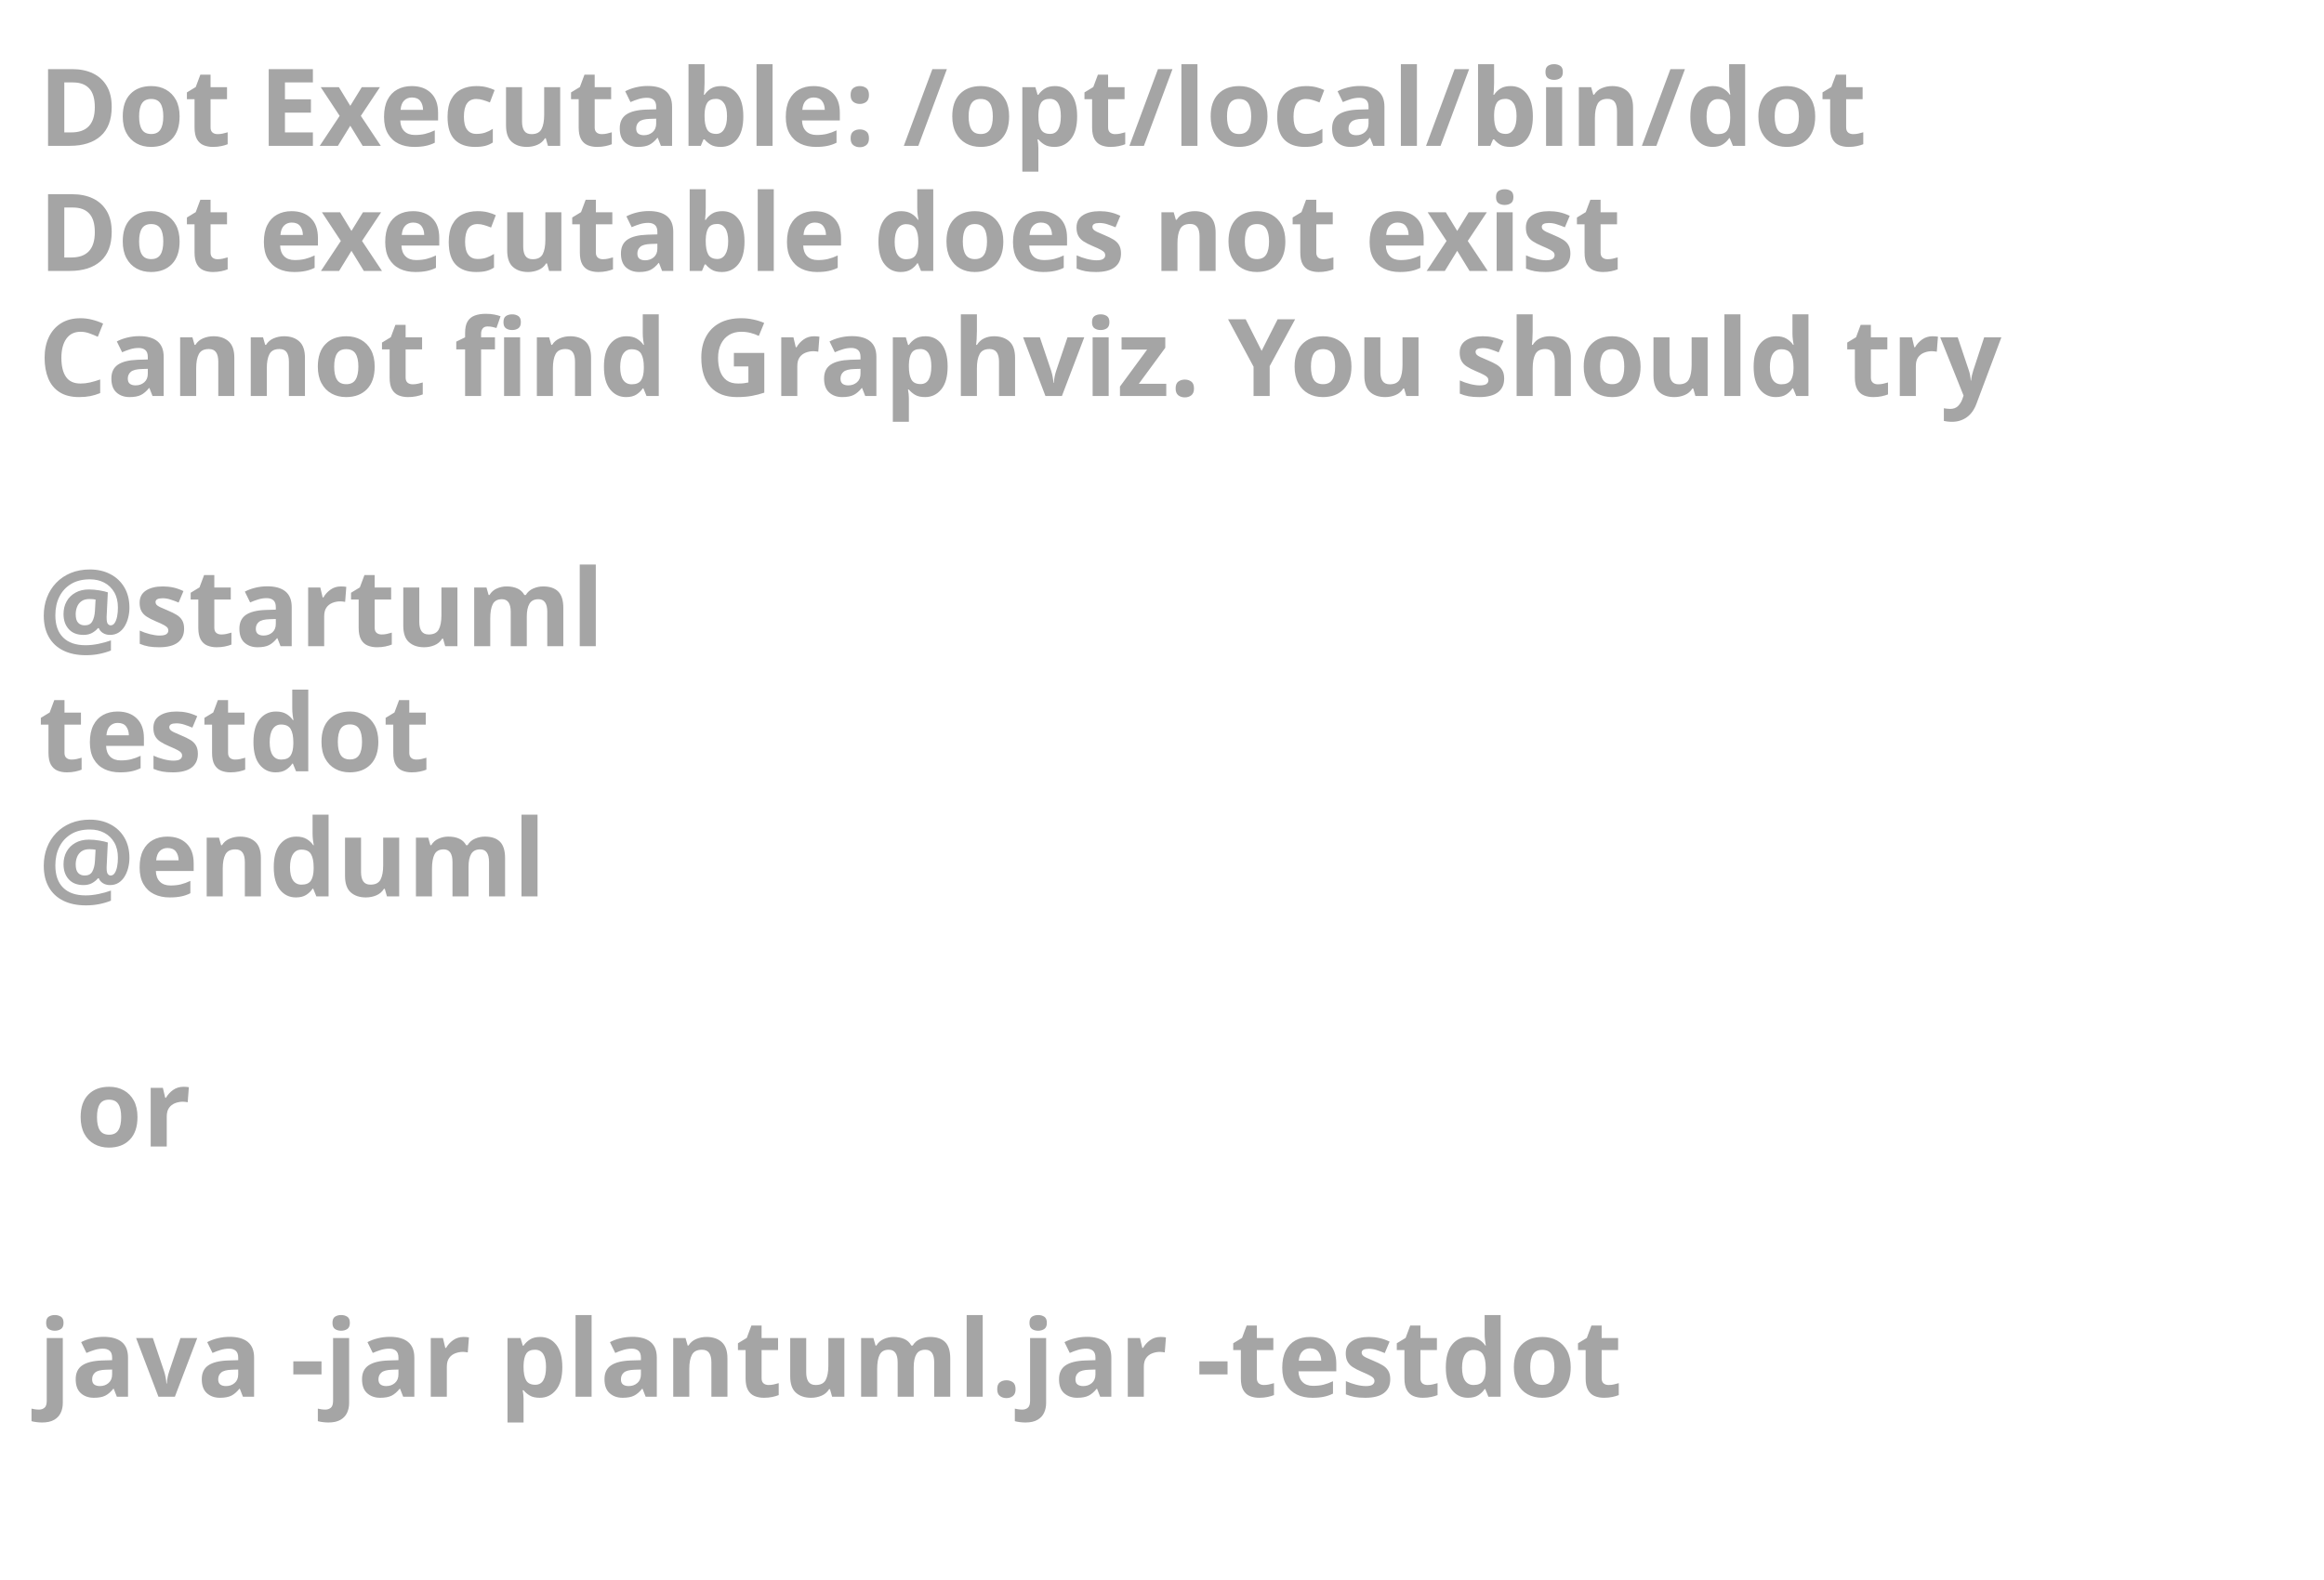
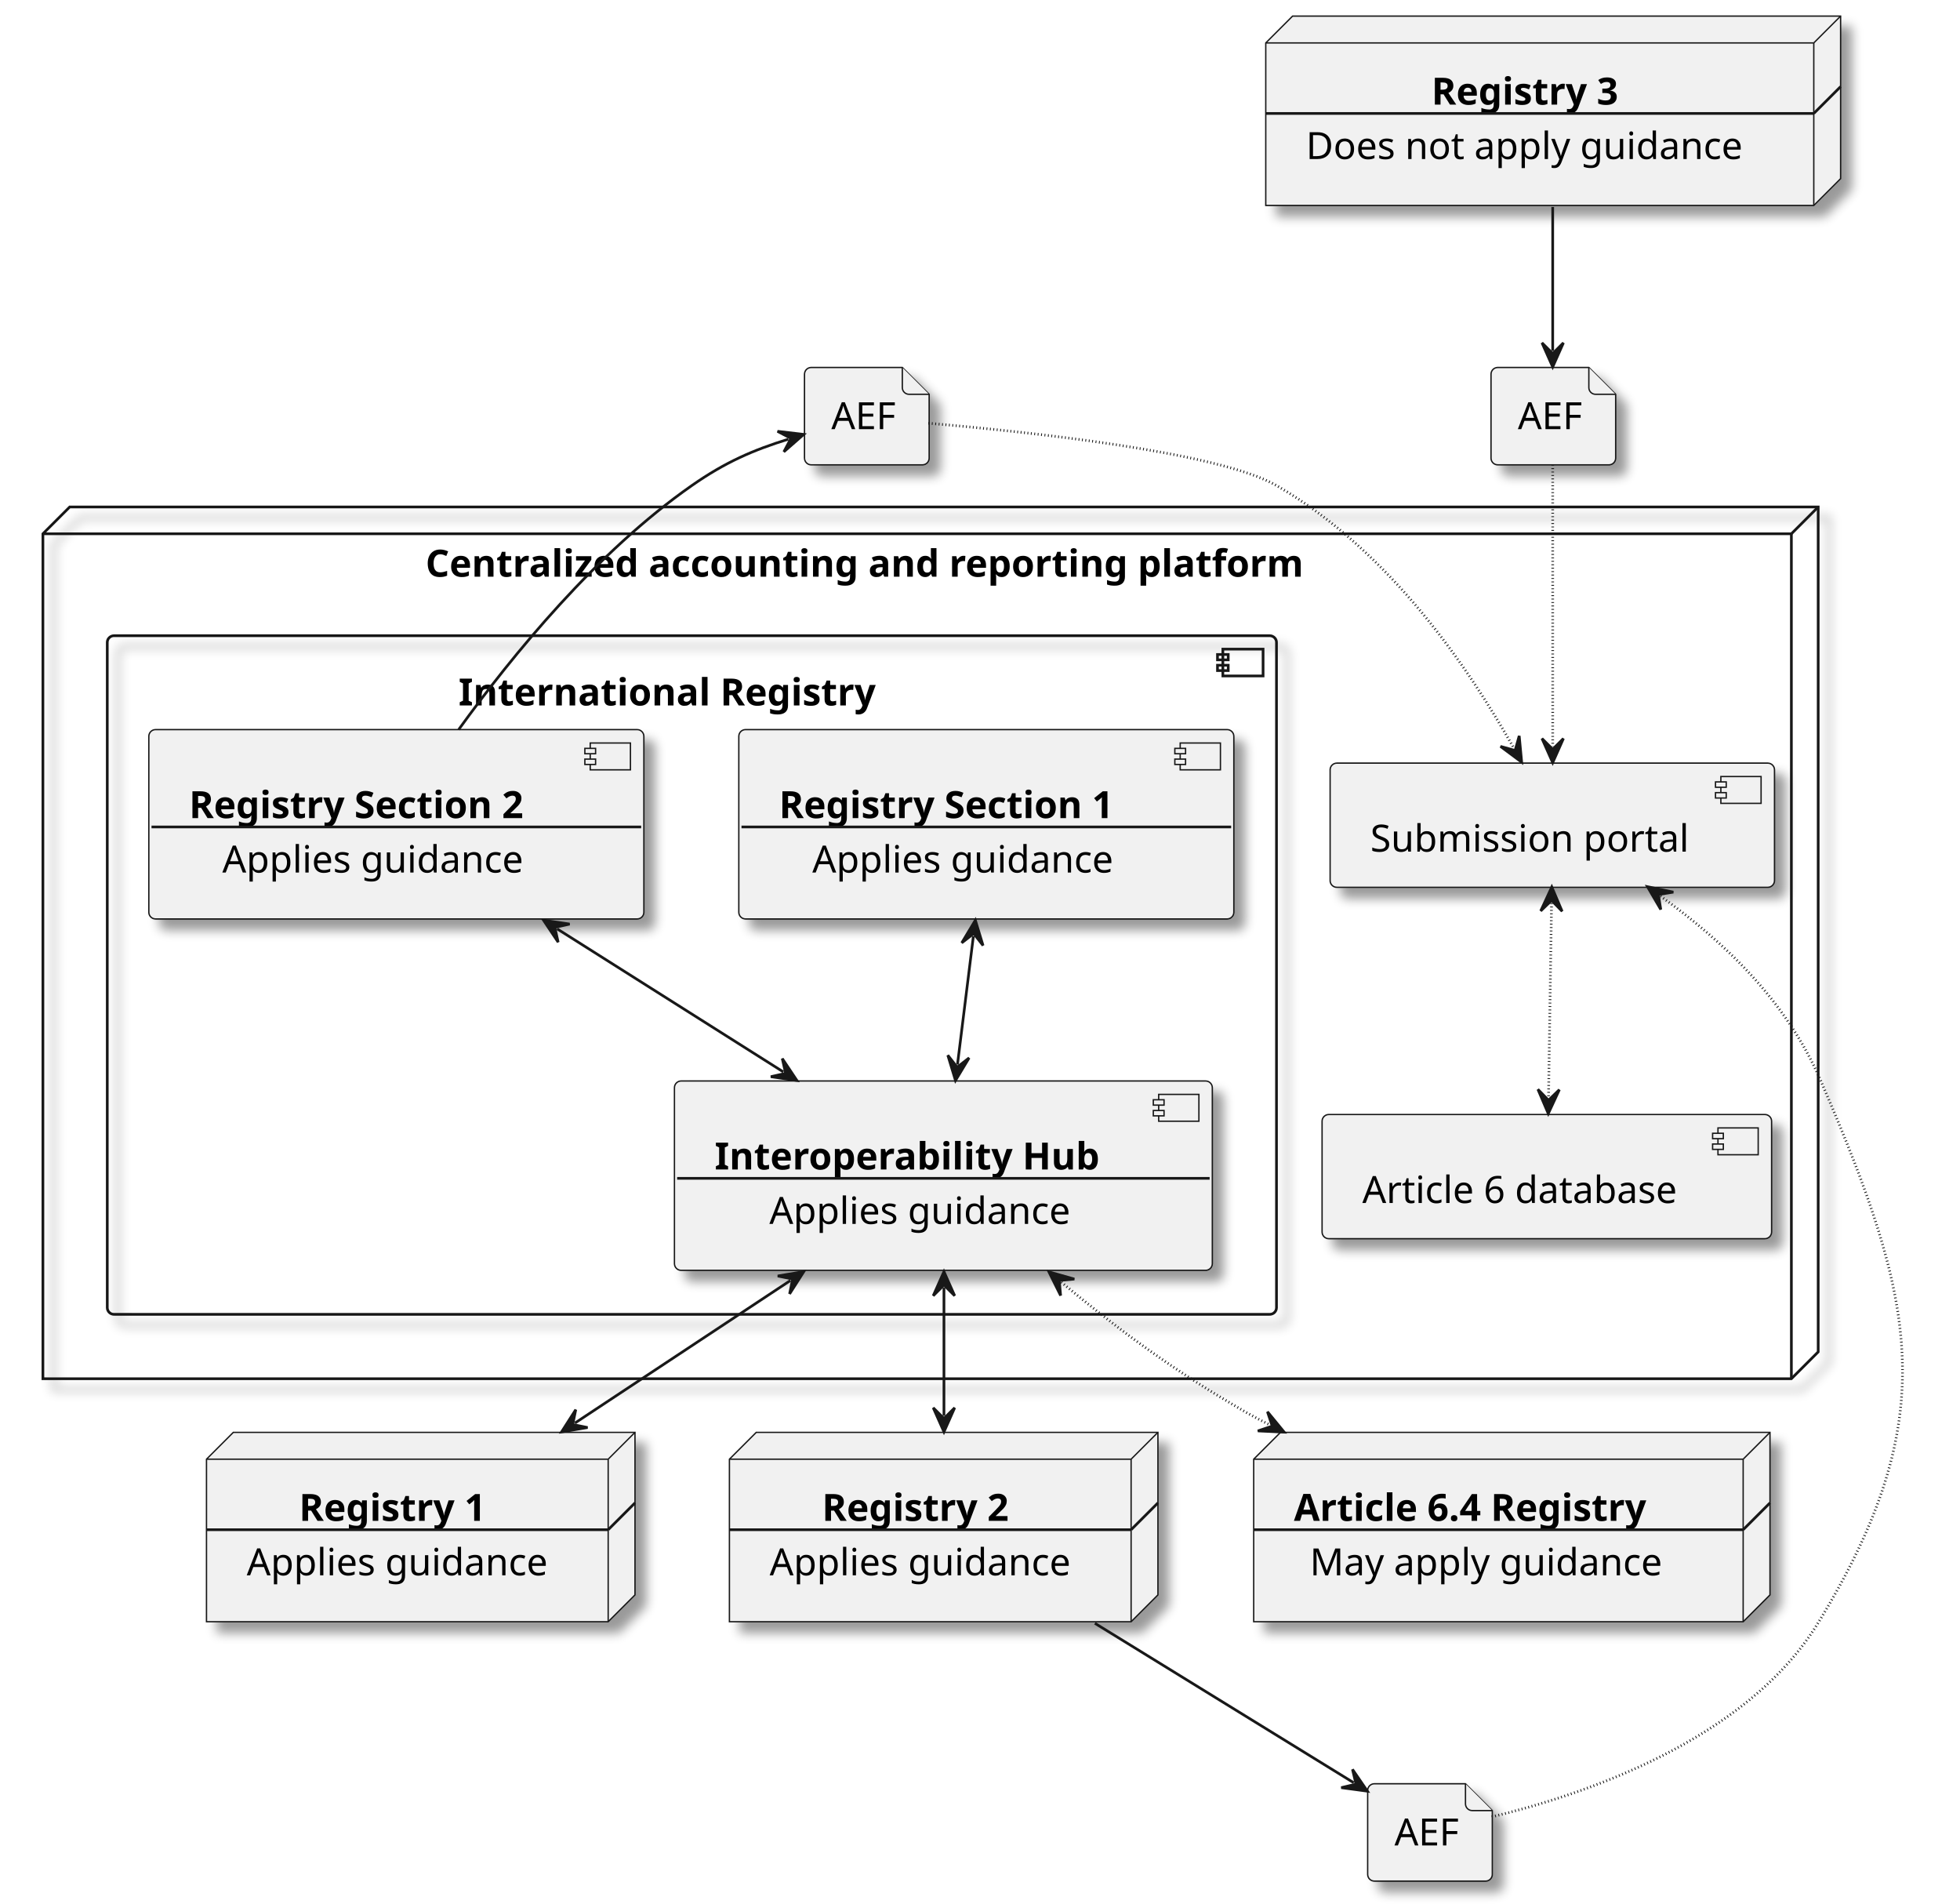
- <svg xmlns="http://www.w3.org/2000/svg" contentStyleType="text/css" data-diagram-type="DESCRIPTION" height="643.75px" preserveAspectRatio="none" style="width:946px;height:643px;background:#FFFFFF;" version="1.1" viewBox="0 0 946 643" width="946.875px" zoomAndPan="magnify">
-   <defs />
+ <svg xmlns="http://www.w3.org/2000/svg" contentStyleType="text/css" data-diagram-type="DESCRIPTION" height="2218.75px" preserveAspectRatio="none" style="width:2284px;height:2218px;background:#FFFFFF;" version="1.1" viewBox="0 0 2284 2218" width="2284.375px" zoomAndPan="magnify">
+   <defs>
+     <filter height="300%" id="fehn1r5ied423" width="300%" x="-1" y="-1">
+       <feGaussianBlur result="blurOut" stdDeviation="6.25" />
+       <feColorMatrix in="blurOut" result="blurOut2" type="matrix" values="0 0 0 0 0 0 0 0 0 0 0 0 0 0 0 0 0 0 .4 0" />
+       <feOffset dx="12.5" dy="12.5" in="blurOut2" result="blurOut3" />
+       <feBlend in="SourceGraphic" in2="blurOut3" mode="normal" />
+     </filter>
+   </defs>
  <g>
-     <text fill="#A5A5A5" font-family="sans-serif" font-size="43.75" font-weight="bold" lengthAdjust="spacing" textLength="827.982" x="15.625" y="59.375">Dot Executable: /opt/local/bin/dot</text>
-     <text fill="#A5A5A5" font-family="sans-serif" font-size="43.75" font-weight="bold" lengthAdjust="spacing" textLength="738.324" x="15.625" y="110.303">Dot executable does not exist</text>
-     <text fill="#A5A5A5" font-family="sans-serif" font-size="43.75" font-weight="bold" lengthAdjust="spacing" textLength="911.209" x="15.625" y="161.231">Cannot find Graphviz. You should try</text>
-     <text fill="#A5A5A5" font-family="sans-serif" font-size="43.75" font-weight="bold" lengthAdjust="spacing" textLength="15.231" x="15.625" y="212.158"> </text>
-     <text fill="#A5A5A5" font-family="sans-serif" font-size="43.75" font-weight="bold" lengthAdjust="spacing" textLength="254.446" x="15.625" y="263.086">@startuml</text>
-     <text fill="#A5A5A5" font-family="sans-serif" font-size="43.75" font-weight="bold" lengthAdjust="spacing" textLength="179.828" x="15.625" y="314.014">testdot</text>
-     <text fill="#A5A5A5" font-family="sans-serif" font-size="43.75" font-weight="bold" lengthAdjust="spacing" textLength="227.615" x="15.625" y="364.941">@enduml</text>
-     <text fill="#A5A5A5" font-family="sans-serif" font-size="43.75" font-weight="bold" lengthAdjust="spacing" textLength="15.231" x="15.625" y="415.869"> </text>
-     <text fill="#A5A5A5" font-family="sans-serif" font-size="43.75" font-weight="bold" lengthAdjust="spacing" textLength="51.633" x="30.856" y="466.797">or</text>
-     <text fill="#A5A5A5" font-family="sans-serif" font-size="43.75" font-weight="bold" lengthAdjust="spacing" textLength="15.231" x="15.625" y="517.725"> </text>
-     <text fill="#A5A5A5" font-family="sans-serif" font-size="43.75" font-weight="bold" lengthAdjust="spacing" textLength="732.834" x="15.625" y="568.652">java -jar plantuml.jar -testdot</text>
-     <text fill="#A5A5A5" font-family="sans-serif" font-size="43.75" font-weight="bold" lengthAdjust="spacing" textLength="15.231" x="15.625" y="619.58"> </text>
+     <g id="cluster_Centralized accounting and reporting platform">
+       <polygon fill="transparent" filter="url(#fehn1r5ied423)" points="50,621.875,81.25,590.625,2118.75,590.625,2118.75,1575,2087.5,1606.25,50,1606.25,50,621.875" style="stroke:#181818;stroke-width:3.125;" />
+       <line style="stroke:#181818;stroke-width:3.125;" x1="2087.5" x2="2118.75" y1="621.875" y2="590.625" />
+       <line style="stroke:#181818;stroke-width:3.125;" x1="50" x2="2087.5" y1="621.875" y2="621.875" />
+       <line style="stroke:#181818;stroke-width:3.125;" x1="2087.5" x2="2087.5" y1="621.875" y2="1606.25" />
+       <text fill="#000000" font-family="sans-serif" font-size="43.75" font-weight="bold" lengthAdjust="spacing" textLength="1151.984" x="495.883" y="671.86">Centralized accounting and reporting platform</text>
+     </g>
+     <g id="cluster_International Registry">
+       <rect fill="transparent" filter="url(#fehn1r5ied423)" height="790.625" rx="7.812" ry="7.812" style="stroke:#181818;stroke-width:3.125;" width="1362.5" x="125" y="740.625" />
+       <rect fill="transparent" height="31.25" style="stroke:#181818;stroke-width:3.125;" width="46.875" x="1425" y="756.25" />
+       <rect fill="transparent" height="6.25" style="stroke:#181818;stroke-width:3.125;" width="12.5" x="1418.75" y="762.5" />
+       <rect fill="transparent" height="6.25" style="stroke:#181818;stroke-width:3.125;" width="12.5" x="1418.75" y="775" />
+       <text fill="#000000" font-family="sans-serif" font-size="43.75" font-weight="bold" lengthAdjust="spacing" textLength="543.842" x="534.329" y="821.86">International Registry</text>
+     </g>
+     <g id="elem_sp">
+       <rect fill="#F1F1F1" filter="url(#fehn1r5ied423)" height="144.678" rx="7.812" ry="7.812" style="stroke:#181818;stroke-width:1.562;" width="517.831" x="1550" y="889.062" />
+       <rect fill="#F1F1F1" height="31.25" style="stroke:#181818;stroke-width:1.562;" width="46.875" x="2005.331" y="904.688" />
+       <rect fill="#F1F1F1" height="6.25" style="stroke:#181818;stroke-width:1.562;" width="12.5" x="1999.081" y="910.938" />
+       <rect fill="#F1F1F1" height="6.25" style="stroke:#181818;stroke-width:1.562;" width="12.5" x="1999.081" y="923.438" />
+       <text fill="#000000" font-family="sans-serif" font-size="43.75" lengthAdjust="spacing" textLength="392.831" x="1596.875" y="992.172">Submission portal</text>
+     </g>
+     <g id="elem_db">
+       <rect fill="#F1F1F1" filter="url(#fehn1r5ied423)" height="144.678" rx="7.812" ry="7.812" style="stroke:#181818;stroke-width:1.562;" width="523.834" x="1540.625" y="1298.438" />
+       <rect fill="#F1F1F1" height="31.25" style="stroke:#181818;stroke-width:1.562;" width="46.875" x="2001.959" y="1314.062" />
+       <rect fill="#F1F1F1" height="6.25" style="stroke:#181818;stroke-width:1.562;" width="12.5" x="1995.709" y="1320.312" />
+       <rect fill="#F1F1F1" height="6.25" style="stroke:#181818;stroke-width:1.562;" width="12.5" x="1995.709" y="1332.812" />
+       <text fill="#000000" font-family="sans-serif" font-size="43.75" lengthAdjust="spacing" textLength="398.834" x="1587.5" y="1401.547">Article 6 database</text>
+     </g>
+     <g id="elem_h">
+       <rect fill="#F1F1F1" filter="url(#fehn1r5ied423)" height="220.606" rx="7.812" ry="7.812" style="stroke:#181818;stroke-width:1.562;" width="626.779" x="785.938" y="1259.375" />
+       <rect fill="#F1F1F1" height="31.25" style="stroke:#181818;stroke-width:1.562;" width="46.875" x="1350.217" y="1275" />
+       <rect fill="#F1F1F1" height="6.25" style="stroke:#181818;stroke-width:1.562;" width="12.5" x="1343.967" y="1281.25" />
+       <rect fill="#F1F1F1" height="6.25" style="stroke:#181818;stroke-width:1.562;" width="12.5" x="1343.967" y="1293.75" />
+       <text fill="#000000" font-family="sans-serif" font-size="43.75" font-weight="bold" lengthAdjust="spacing" textLength="501.779" x="832.812" y="1362.485">Interoperability Hub</text>
+       <line style="stroke:#181818;stroke-width:3.125;" x1="789.062" x2="1409.592" y1="1372.803" y2="1372.803" />
+       <text fill="#000000" font-family="sans-serif" font-size="43.75" lengthAdjust="spacing" textLength="374.332" x="896.536" y="1425.912">Applies guidance</text>
+     </g>
+     <g id="elem_rs1">
+       <rect fill="#F1F1F1" filter="url(#fehn1r5ied423)" height="220.606" rx="7.812" ry="7.812" style="stroke:#181818;stroke-width:1.562;" width="576.856" x="860.938" y="850" />
+       <rect fill="#F1F1F1" height="31.25" style="stroke:#181818;stroke-width:1.562;" width="46.875" x="1375.293" y="865.625" />
+       <rect fill="#F1F1F1" height="6.25" style="stroke:#181818;stroke-width:1.562;" width="12.5" x="1369.043" y="871.875" />
+       <rect fill="#F1F1F1" height="6.25" style="stroke:#181818;stroke-width:1.562;" width="12.5" x="1369.043" y="884.375" />
+       <text fill="#000000" font-family="sans-serif" font-size="43.75" font-weight="bold" lengthAdjust="spacing" textLength="451.856" x="907.812" y="953.11">Registry Section 1</text>
+       <line style="stroke:#181818;stroke-width:3.125;" x1="864.062" x2="1434.668" y1="963.428" y2="963.428" />
+       <text fill="#000000" font-family="sans-serif" font-size="43.75" lengthAdjust="spacing" textLength="374.332" x="946.574" y="1016.538">Applies guidance</text>
+     </g>
+     <g id="elem_rs2">
+       <rect fill="#F1F1F1" filter="url(#fehn1r5ied423)" height="220.606" rx="7.812" ry="7.812" style="stroke:#181818;stroke-width:1.562;" width="576.856" x="173.438" y="850" />
+       <rect fill="#F1F1F1" height="31.25" style="stroke:#181818;stroke-width:1.562;" width="46.875" x="687.793" y="865.625" />
+       <rect fill="#F1F1F1" height="6.25" style="stroke:#181818;stroke-width:1.562;" width="12.5" x="681.543" y="871.875" />
+       <rect fill="#F1F1F1" height="6.25" style="stroke:#181818;stroke-width:1.562;" width="12.5" x="681.543" y="884.375" />
+       <text fill="#000000" font-family="sans-serif" font-size="43.75" font-weight="bold" lengthAdjust="spacing" textLength="451.856" x="220.312" y="953.11">Registry Section 2</text>
+       <line style="stroke:#181818;stroke-width:3.125;" x1="176.562" x2="747.168" y1="963.428" y2="963.428" />
+       <text fill="#000000" font-family="sans-serif" font-size="43.75" lengthAdjust="spacing" textLength="374.332" x="259.074" y="1016.538">Applies guidance</text>
+     </g>
+     <g id="elem_aef2">
+       <path d="M1593.75,2085.938 L1593.75,2183.74 A7.812,7.812 0 0 0 1601.562,2191.553 L1731.174,2191.553 A7.812,7.812 0 0 0 1738.986,2183.74 L1738.986,2109.375 L1707.736,2078.125 L1601.562,2078.125 A7.812,7.812 0 0 0 1593.75,2085.938 " fill="#F1F1F1" filter="url(#fehn1r5ied423)" style="stroke:#181818;stroke-width:1.562;" />
+       <path d="M1707.736,2078.125 L1707.736,2101.562 A7.812,7.812 0 0 0 1715.549,2109.375 L1738.986,2109.375 " fill="#F1F1F1" style="stroke:#181818;stroke-width:1.562;" />
+       <text fill="#000000" font-family="sans-serif" font-size="43.75" lengthAdjust="spacing" textLength="82.736" x="1625" y="2149.985">AEF</text>
+     </g>
+     <g id="elem_aef3">
+       <path d="M1737.5,435.938 L1737.5,533.74 A7.812,7.812 0 0 0 1745.312,541.553 L1874.924,541.553 A7.812,7.812 0 0 0 1882.736,533.74 L1882.736,459.375 L1851.486,428.125 L1745.312,428.125 A7.812,7.812 0 0 0 1737.5,435.938 " fill="#F1F1F1" filter="url(#fehn1r5ied423)" style="stroke:#181818;stroke-width:1.562;" />
+       <path d="M1851.486,428.125 L1851.486,451.562 A7.812,7.812 0 0 0 1859.299,459.375 L1882.736,459.375 " fill="#F1F1F1" style="stroke:#181818;stroke-width:1.562;" />
+       <text fill="#000000" font-family="sans-serif" font-size="43.75" lengthAdjust="spacing" textLength="82.736" x="1768.75" y="499.985">AEF</text>
+     </g>
+     <g id="elem_aef5">
+       <path d="M937.5,435.938 L937.5,533.74 A7.812,7.812 0 0 0 945.312,541.553 L1074.924,541.553 A7.812,7.812 0 0 0 1082.736,533.74 L1082.736,459.375 L1051.486,428.125 L945.312,428.125 A7.812,7.812 0 0 0 937.5,435.938 " fill="#F1F1F1" filter="url(#fehn1r5ied423)" style="stroke:#181818;stroke-width:1.562;" />
+       <path d="M1051.486,428.125 L1051.486,451.562 A7.812,7.812 0 0 0 1059.299,459.375 L1082.736,459.375 " fill="#F1F1F1" style="stroke:#181818;stroke-width:1.562;" />
+       <text fill="#000000" font-family="sans-serif" font-size="43.75" lengthAdjust="spacing" textLength="82.736" x="968.75" y="499.985">AEF</text>
+     </g>
+     <g id="elem_r1">
+       <polygon fill="#F1F1F1" filter="url(#fehn1r5ied423)" points="240.625,1700,271.875,1668.75,739.957,1668.75,739.957,1858.105,708.707,1889.355,240.625,1889.355,240.625,1700" style="stroke:#181818;stroke-width:1.562;" />
+       <line style="stroke:#181818;stroke-width:1.562;" x1="708.707" x2="739.957" y1="1700" y2="1668.75" />
+       <line style="stroke:#181818;stroke-width:1.562;" x1="240.625" x2="708.707" y1="1700" y2="1700" />
+       <line style="stroke:#181818;stroke-width:1.562;" x1="708.707" x2="708.707" y1="1700" y2="1889.355" />
+       <text fill="#000000" font-family="sans-serif" font-size="43.75" font-weight="bold" lengthAdjust="spacing" textLength="252.396" x="348.468" y="1771.86">Registry 1</text>
+       <line style="stroke:#181818;stroke-width:3.125;" x1="240.625" x2="708.707" y1="1782.178" y2="1782.178" />
+       <line style="stroke:#181818;stroke-width:3.125;" x1="708.707" x2="739.957" y1="1782.178" y2="1750.928" />
+       <text fill="#000000" font-family="sans-serif" font-size="43.75" lengthAdjust="spacing" textLength="374.332" x="287.5" y="1835.287">Applies guidance</text>
+     </g>
+     <g id="elem_r2">
+       <polygon fill="#F1F1F1" filter="url(#fehn1r5ied423)" points="850,1700,881.25,1668.75,1349.332,1668.75,1349.332,1858.105,1318.082,1889.355,850,1889.355,850,1700" style="stroke:#181818;stroke-width:1.562;" />
+       <line style="stroke:#181818;stroke-width:1.562;" x1="1318.082" x2="1349.332" y1="1700" y2="1668.75" />
+       <line style="stroke:#181818;stroke-width:1.562;" x1="850" x2="1318.082" y1="1700" y2="1700" />
+       <line style="stroke:#181818;stroke-width:1.562;" x1="1318.082" x2="1318.082" y1="1700" y2="1889.355" />
+       <text fill="#000000" font-family="sans-serif" font-size="43.75" font-weight="bold" lengthAdjust="spacing" textLength="252.396" x="957.843" y="1771.86">Registry 2</text>
+       <line style="stroke:#181818;stroke-width:3.125;" x1="850" x2="1318.082" y1="1782.178" y2="1782.178" />
+       <line style="stroke:#181818;stroke-width:3.125;" x1="1318.082" x2="1349.332" y1="1782.178" y2="1750.928" />
+       <text fill="#000000" font-family="sans-serif" font-size="43.75" lengthAdjust="spacing" textLength="374.332" x="896.875" y="1835.287">Applies guidance</text>
+     </g>
+     <g id="elem_r3">
+       <polygon fill="#F1F1F1" filter="url(#fehn1r5ied423)" points="1475,50,1506.25,18.75,2144.867,18.75,2144.867,208.106,2113.617,239.356,1475,239.356,1475,50" style="stroke:#181818;stroke-width:1.562;" />
+       <line style="stroke:#181818;stroke-width:1.562;" x1="2113.617" x2="2144.867" y1="50" y2="18.75" />
+       <line style="stroke:#181818;stroke-width:1.562;" x1="1475" x2="2113.617" y1="50" y2="50" />
+       <line style="stroke:#181818;stroke-width:1.562;" x1="2113.617" x2="2113.617" y1="50" y2="239.356" />
+       <text fill="#000000" font-family="sans-serif" font-size="43.75" font-weight="bold" lengthAdjust="spacing" textLength="252.396" x="1668.111" y="121.86">Registry 3</text>
+       <line style="stroke:#181818;stroke-width:3.125;" x1="1475" x2="2113.617" y1="132.178" y2="132.178" />
+       <line style="stroke:#181818;stroke-width:3.125;" x1="2113.617" x2="2144.867" y1="132.178" y2="100.928" />
+       <text fill="#000000" font-family="sans-serif" font-size="43.75" lengthAdjust="spacing" textLength="544.867" x="1521.875" y="185.287">Does not apply guidance</text>
+     </g>
+     <g id="elem_a6r">
+       <polygon fill="#F1F1F1" filter="url(#fehn1r5ied423)" points="1460.938,1700,1492.188,1668.75,2062.573,1668.75,2062.573,1858.105,2031.323,1889.355,1460.938,1889.355,1460.938,1700" style="stroke:#181818;stroke-width:1.562;" />
+       <line style="stroke:#181818;stroke-width:1.562;" x1="2031.323" x2="2062.573" y1="1700" y2="1668.75" />
+       <line style="stroke:#181818;stroke-width:1.562;" x1="1460.938" x2="2031.323" y1="1700" y2="1700" />
+       <line style="stroke:#181818;stroke-width:1.562;" x1="2031.323" x2="2031.323" y1="1700" y2="1889.355" />
+       <text fill="#000000" font-family="sans-serif" font-size="43.75" font-weight="bold" lengthAdjust="spacing" textLength="476.636" x="1507.812" y="1771.86">Article 6.4 Registry</text>
+       <line style="stroke:#181818;stroke-width:3.125;" x1="1460.938" x2="2031.323" y1="1782.178" y2="1782.178" />
+       <line style="stroke:#181818;stroke-width:3.125;" x1="2031.323" x2="2062.573" y1="1782.178" y2="1750.928" />
+       <text fill="#000000" font-family="sans-serif" font-size="43.75" lengthAdjust="spacing" textLength="439.594" x="1526.334" y="1835.287">May apply guidance</text>
+     </g>
+     <g id="link_rs1_h">
+       <path d="M1134.292,1090.702 C1127.135,1148.546 1122.936,1182.362 1115.748,1240.237 " fill="transparent" id="rs1-h" style="stroke:#181818;stroke-width:3.125;" />
+       <polygon fill="#181818" points="1136.594,1072.094,1120.735,1098.471,1134.675,1087.601,1145.546,1101.541,1136.594,1072.094" style="stroke:#181818;stroke-width:3.125;" />
+       <polygon fill="#181818" points="1113.438,1258.844,1129.308,1232.474,1115.363,1243.338,1104.499,1229.393,1113.438,1258.844" style="stroke:#181818;stroke-width:3.125;" />
+     </g>
+     <g id="link_rs2_h">
+       <path d="M649.191,1082.115 C740.66,1139.959 821.308,1190.948 912.84,1248.823 " fill="transparent" id="rs2-h" style="stroke:#181818;stroke-width:3.125;" />
+       <polygon fill="#181818" points="633.344,1072.094,650.433,1097.691,646.55,1080.445,663.795,1076.561,633.344,1072.094" style="stroke:#181818;stroke-width:3.125;" />
+       <polygon fill="#181818" points="928.688,1258.844,911.596,1233.248,915.481,1250.493,898.236,1254.378,928.688,1258.844" style="stroke:#181818;stroke-width:3.125;" />
+     </g>
+     <g id="link_h_a6r">
+       <path d="M1236.734,1493.764 C1296.234,1543.201 1355.969,1588.188 1428.125,1631.25 C1449.875,1644.219 1456.212,1648.276 1479.743,1660.088 " fill="transparent" id="h-a6r" style="stroke:#181818;stroke-width:3.125;stroke-dasharray:1.0,3.0;" />
+       <polygon fill="#181818" points="1222.312,1481.781,1235.956,1509.37,1234.33,1491.767,1251.933,1490.141,1222.312,1481.781" style="stroke:#181818;stroke-width:3.125;" />
+       <polygon fill="#181818" points="1496.5,1668.5,1476.972,1644.711,1482.536,1661.49,1465.756,1667.053,1496.5,1668.5" style="stroke:#181818;stroke-width:3.125;" />
+     </g>
+     <g id="link_h_r1">
+       <path d="M921.051,1491.816 C833.645,1549.66 757.514,1600 670.014,1657.875 " fill="transparent" id="h-r1" style="stroke:#181818;stroke-width:3.125;" />
+       <polygon fill="#181818" points="936.688,1481.469,906.335,1486.566,923.657,1490.092,920.132,1507.414,936.688,1481.469" style="stroke:#181818;stroke-width:3.125;" />
+       <polygon fill="#181818" points="654.375,1668.219,684.729,1663.129,667.407,1659.599,670.937,1642.277,654.375,1668.219" style="stroke:#181818;stroke-width:3.125;" />
+     </g>
+     <g id="link_h_r2">
+       <path d="M1100,1500.219 C1100,1558.062 1100,1591.594 1100,1649.469 " fill="transparent" id="h-r2" style="stroke:#181818;stroke-width:3.125;" />
+       <polygon fill="#181818" points="1100,1481.469,1087.5,1509.594,1100,1497.094,1112.5,1509.594,1100,1481.469" style="stroke:#181818;stroke-width:3.125;" />
+       <polygon fill="#181818" points="1100,1668.219,1112.5,1640.094,1100,1652.594,1087.5,1640.094,1100,1668.219" style="stroke:#181818;stroke-width:3.125;" />
+     </g>
+     <g id="link_sp_db">
+       <path d="M1808.019,1052.123 C1806.863,1125.935 1805.629,1204.69 1804.504,1278.69 " fill="transparent" id="sp-db" style="stroke:#181818;stroke-width:3.125;stroke-dasharray:1.0,3.0;" />
+       <polygon fill="#181818" points="1808.312,1033.375,1795.373,1061.301,1808.068,1048.998,1820.37,1061.692,1808.312,1033.375" style="stroke:#181818;stroke-width:3.125;" />
+       <polygon fill="#181818" points="1804.219,1297.438,1817.145,1269.506,1804.456,1281.814,1792.148,1269.126,1804.219,1297.438" style="stroke:#181818;stroke-width:3.125;" />
+     </g>
+     <g id="link_r2_aef2">
+       <path d="M1275.875,1891.156 C1382.875,1957.062 1497.911,2027.916 1577.505,2076.947 " fill="transparent" id="r2-to-aef2" style="stroke:#181818;stroke-width:3.125;" />
+       <polygon fill="#181818" points="1593.469,2086.781,1576.079,2061.387,1580.165,2078.586,1562.966,2082.673,1593.469,2086.781" style="stroke:#181818;stroke-width:3.125;" />
+     </g>
+     <g id="link_r3_aef3">
+       <path d="M1809.375,241.156 C1809.375,303.094 1809.375,359.281 1809.375,408.781 " fill="transparent" id="r3-to-aef3" style="stroke:#181818;stroke-width:3.125;" />
+       <polygon fill="#181818" points="1809.375,427.531,1821.875,399.406,1809.375,411.906,1796.875,399.406,1809.375,427.531" style="stroke:#181818;stroke-width:3.125;" />
+     </g>
+     <g id="link_aef5_rs2">
+       <path d="M918.686,511.65 C877.999,524.275 845.594,538.156 806.25,565.625 C695.625,642.812 597.312,763 534.469,850 " fill="transparent" id="aef5-backto-rs2" style="stroke:#181818;stroke-width:3.125;" />
+       <polygon fill="#181818" points="936.594,506.094,906.028,502.49,921.671,510.724,913.437,526.367,936.594,506.094" style="stroke:#181818;stroke-width:3.125;" />
+     </g>
+     <g id="link_sp_aef2">
+       <path d="M1935.023,1043.995 C2007.429,1096.182 2080.812,1164.094 2121.875,1259.375 C2232.906,1517.031 2264.75,1651.062 2118.75,1890.625 C2034.844,2028.281 1843.062,2091.562 1737.906,2116.844 " fill="transparent" id="sp-backto-aef2" style="stroke:#181818;stroke-width:3.125;stroke-dasharray:1.0,3.0;" />
+       <polygon fill="#181818" points="1919.812,1033.031,1935.32,1059.617,1932.488,1042.167,1949.938,1039.336,1919.812,1033.031" style="stroke:#181818;stroke-width:3.125;" />
+     </g>
+     <g id="link_aef3_sp">
+       <path d="M1809.375,541.438 C1809.375,627.094 1809.375,775.406 1809.375,869.781 " fill="transparent" id="aef3-to-sp" style="stroke:#181818;stroke-width:3.125;stroke-dasharray:1.0,3.0;" />
+       <polygon fill="#181818" points="1809.375,888.531,1821.875,860.406,1809.375,872.906,1796.875,860.406,1809.375,888.531" style="stroke:#181818;stroke-width:3.125;" />
+     </g>
+     <g id="link_aef5_sp">
+       <path d="M1081.875,493.062 C1198.031,503.031 1419.719,526.562 1487.5,565.625 C1621.062,642.594 1713.253,781.247 1764.034,871.622 " fill="transparent" id="aef5-to-sp" style="stroke:#181818;stroke-width:3.125;stroke-dasharray:1.0,3.0;" />
+       <polygon fill="#181818" points="1773.219,887.969,1770.339,857.326,1765.565,874.347,1748.544,869.573,1773.219,887.969" style="stroke:#181818;stroke-width:3.125;" />
+     </g>
  </g>
</svg>
